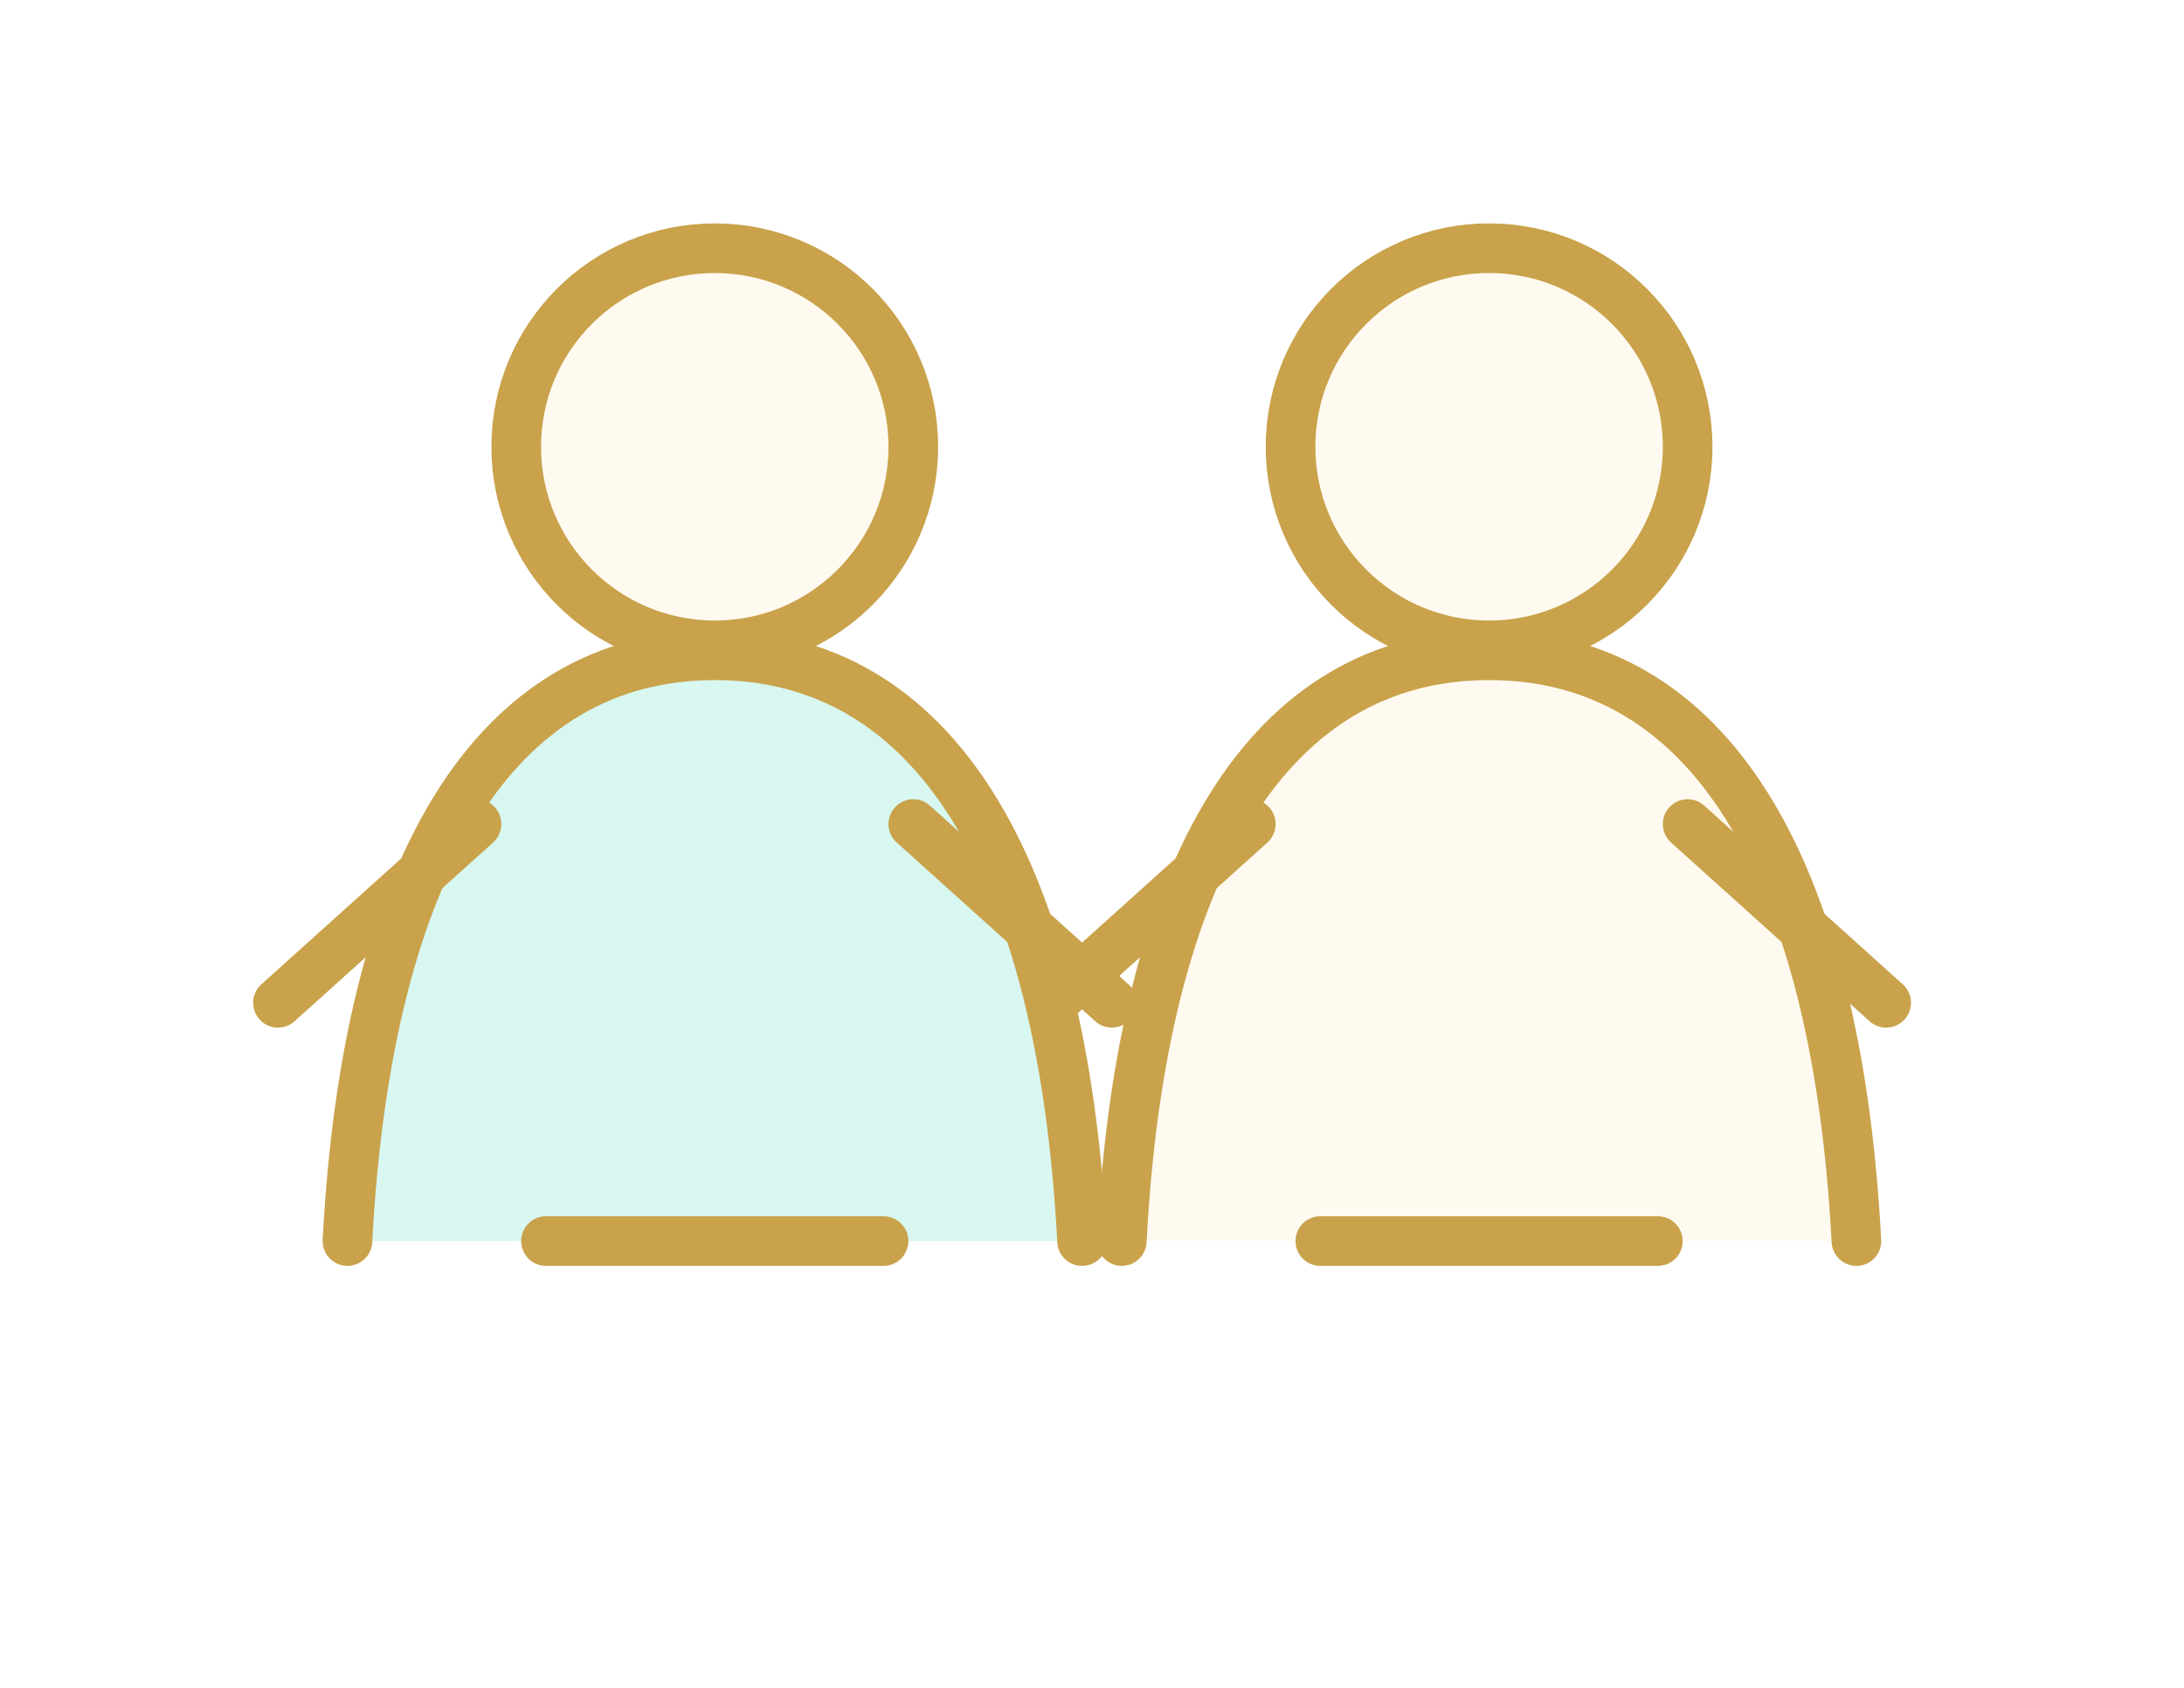
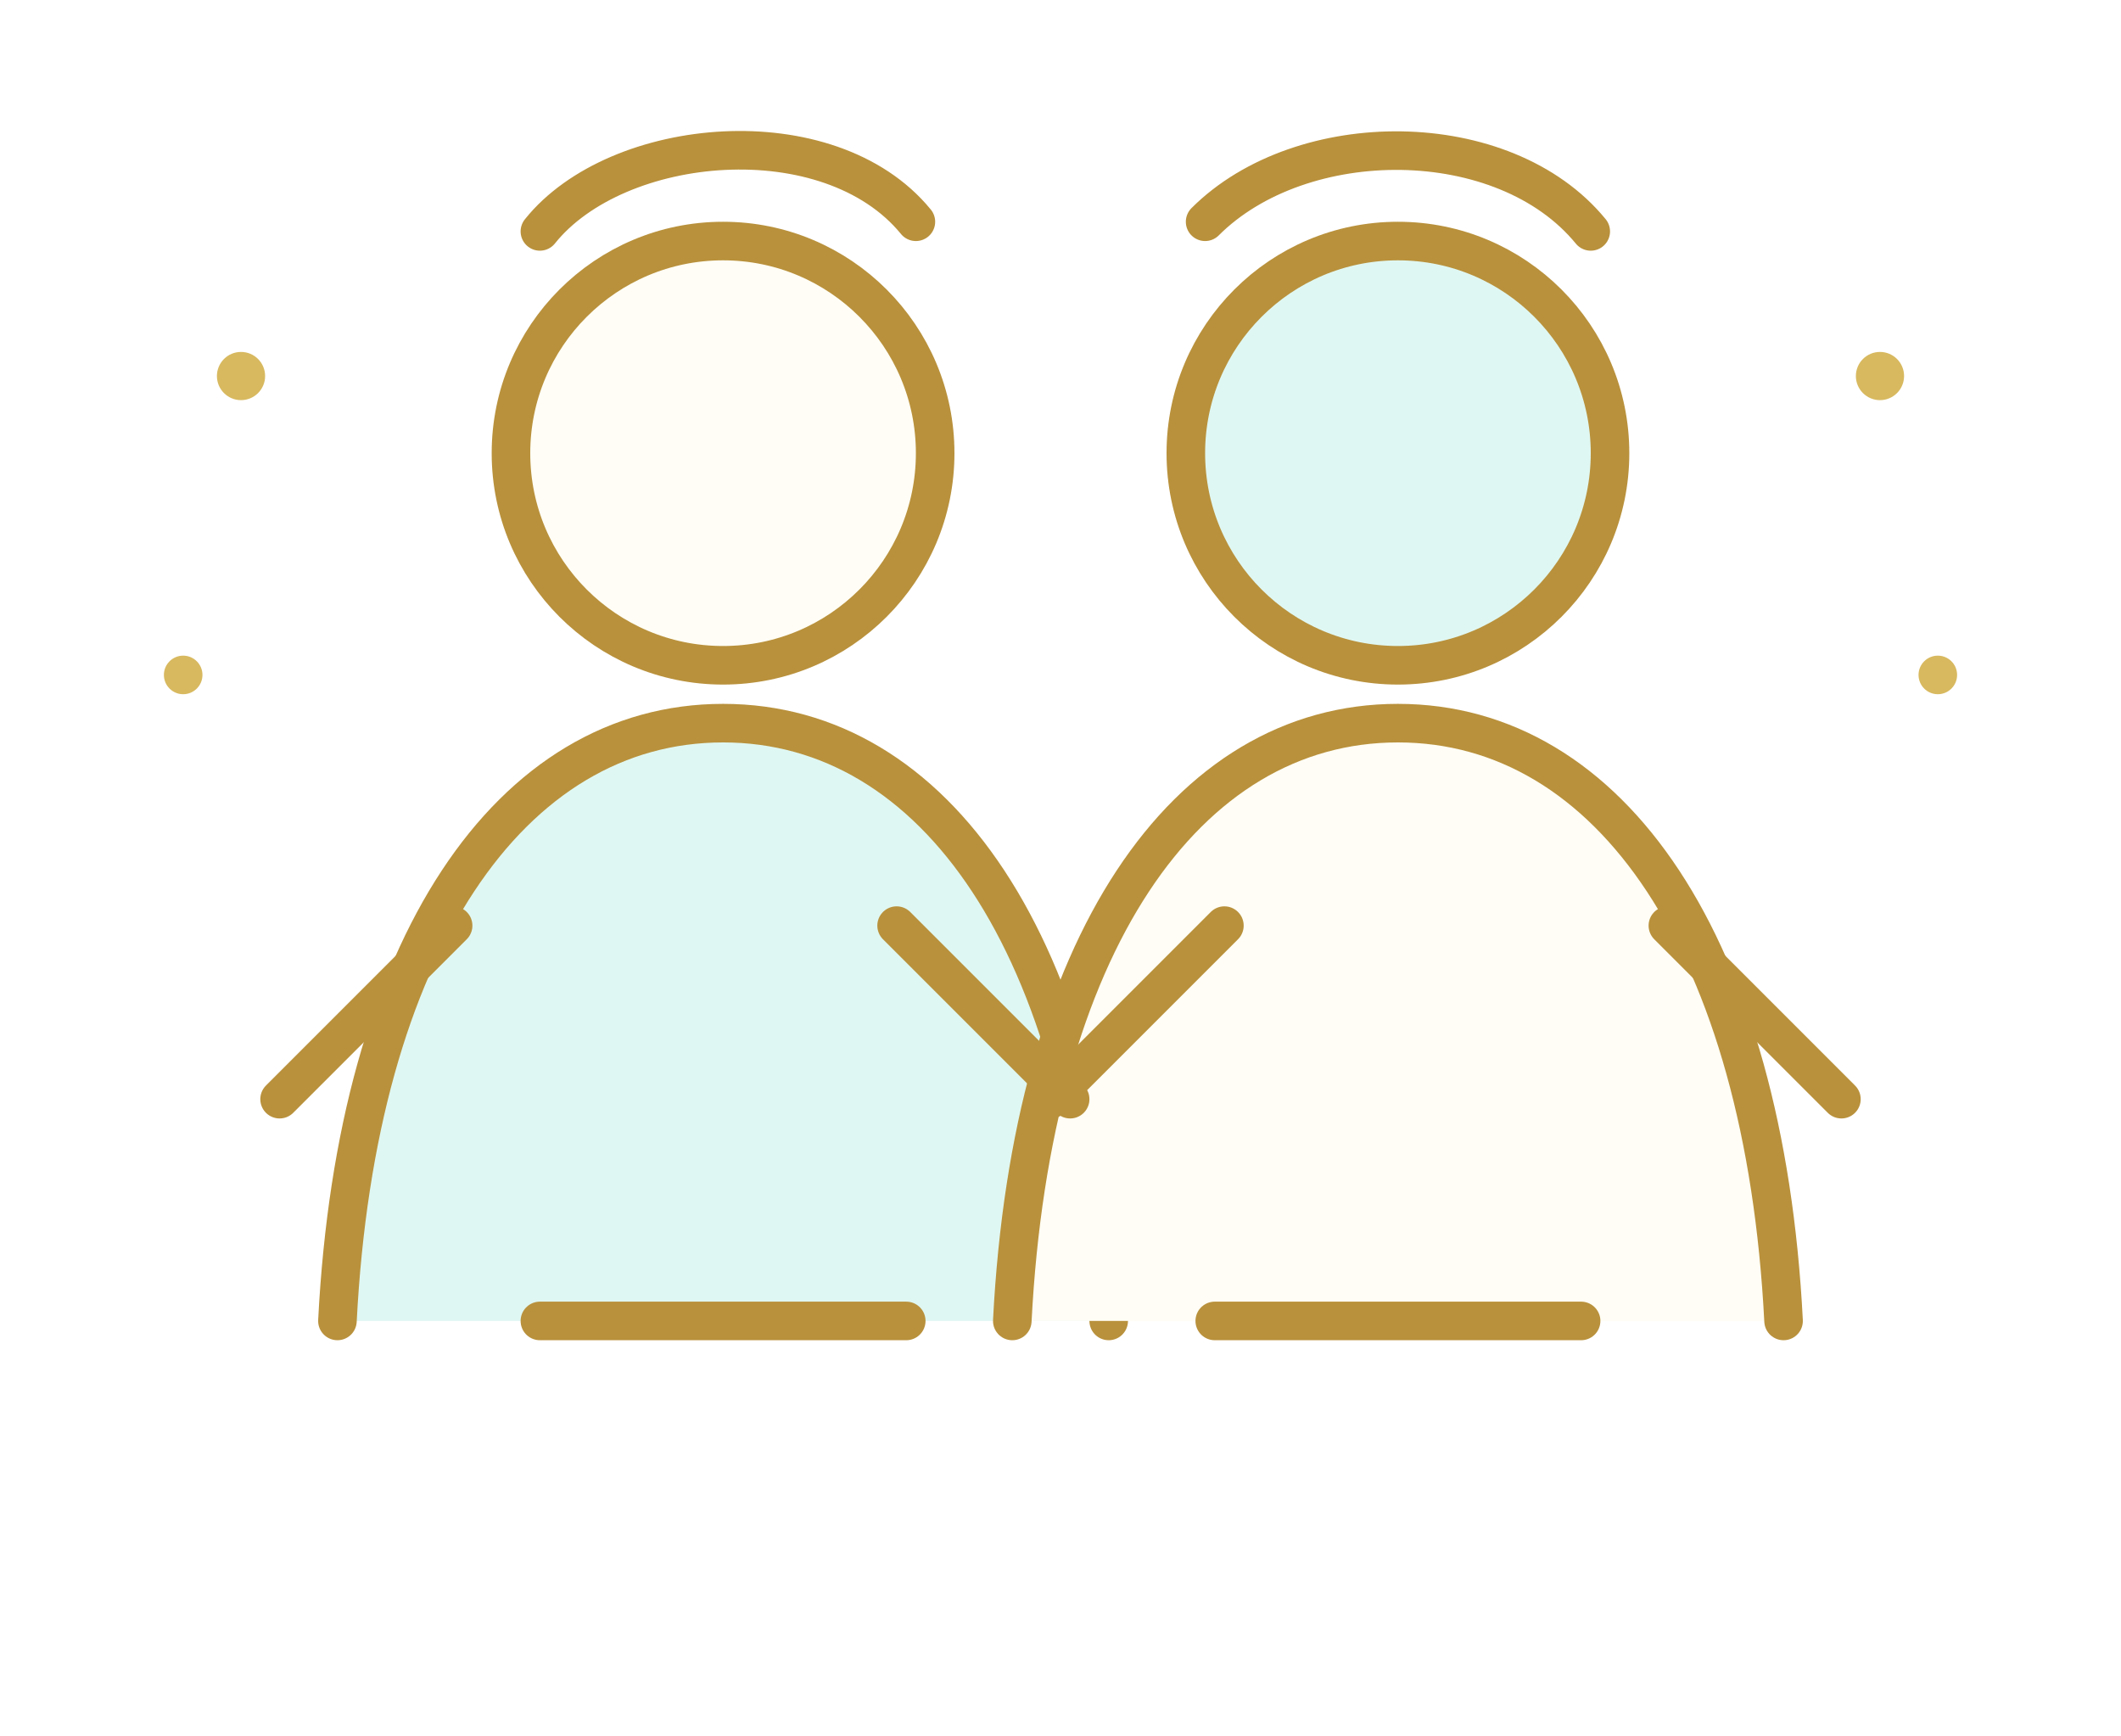
- <svg xmlns="http://www.w3.org/2000/svg" viewBox="0 0 220 170">
-   <g fill="none" stroke="#c9a24b" stroke-width="5" stroke-linecap="round" stroke-linejoin="round">
-     <circle cx="72" cy="45" r="20" fill="#fffaf0" />
-     <circle cx="150" cy="45" r="20" fill="#fffaf0" />
-     <path d="M35 125c2-38 15-59 37-59s35 21 37 59" fill="#d8f7f1" />
-     <path d="M113 125c2-38 15-59 37-59s35 21 37 59" fill="#fffaf0" />
-     <path d="M48 83l-20 18M92 83l20 18M126 83l-20 18M170 83l20 18" />
-     <path d="M55 125h34M133 125h34" />
+ <svg xmlns="http://www.w3.org/2000/svg" viewBox="0 0 220 180">
+   <g fill="none" stroke="#b9913c" stroke-width="4" stroke-linecap="round" stroke-linejoin="round">
+     <circle cx="75" cy="47" r="22" fill="#fffdf5" />
+     <circle cx="145" cy="47" r="22" fill="#dff7f2" />
+     <path d="M35 137c2-39 18-62 40-62s38 23 40 62" fill="#dff7f2" />
+     <path d="M105 137c2-39 18-62 40-62s38 23 40 62" fill="#fffdf5" />
+     <path d="M47 96l-18 18M93 96l18 18M127 96l-18 18M173 96l18 18" />
+     <path d="M56 137h38M126 137h38" />
+     <path d="M56 24c8-10 30-12 39-1M125 23c10-10 31-10 40 1" />
+   </g>
+   <g fill="#d8b95f">
+     <circle cx="25" cy="39" r="2.5" />
+     <circle cx="195" cy="39" r="2.5" />
+     <circle cx="19" cy="70" r="2" />
+     <circle cx="201" cy="70" r="2" />
  </g>
</svg>
